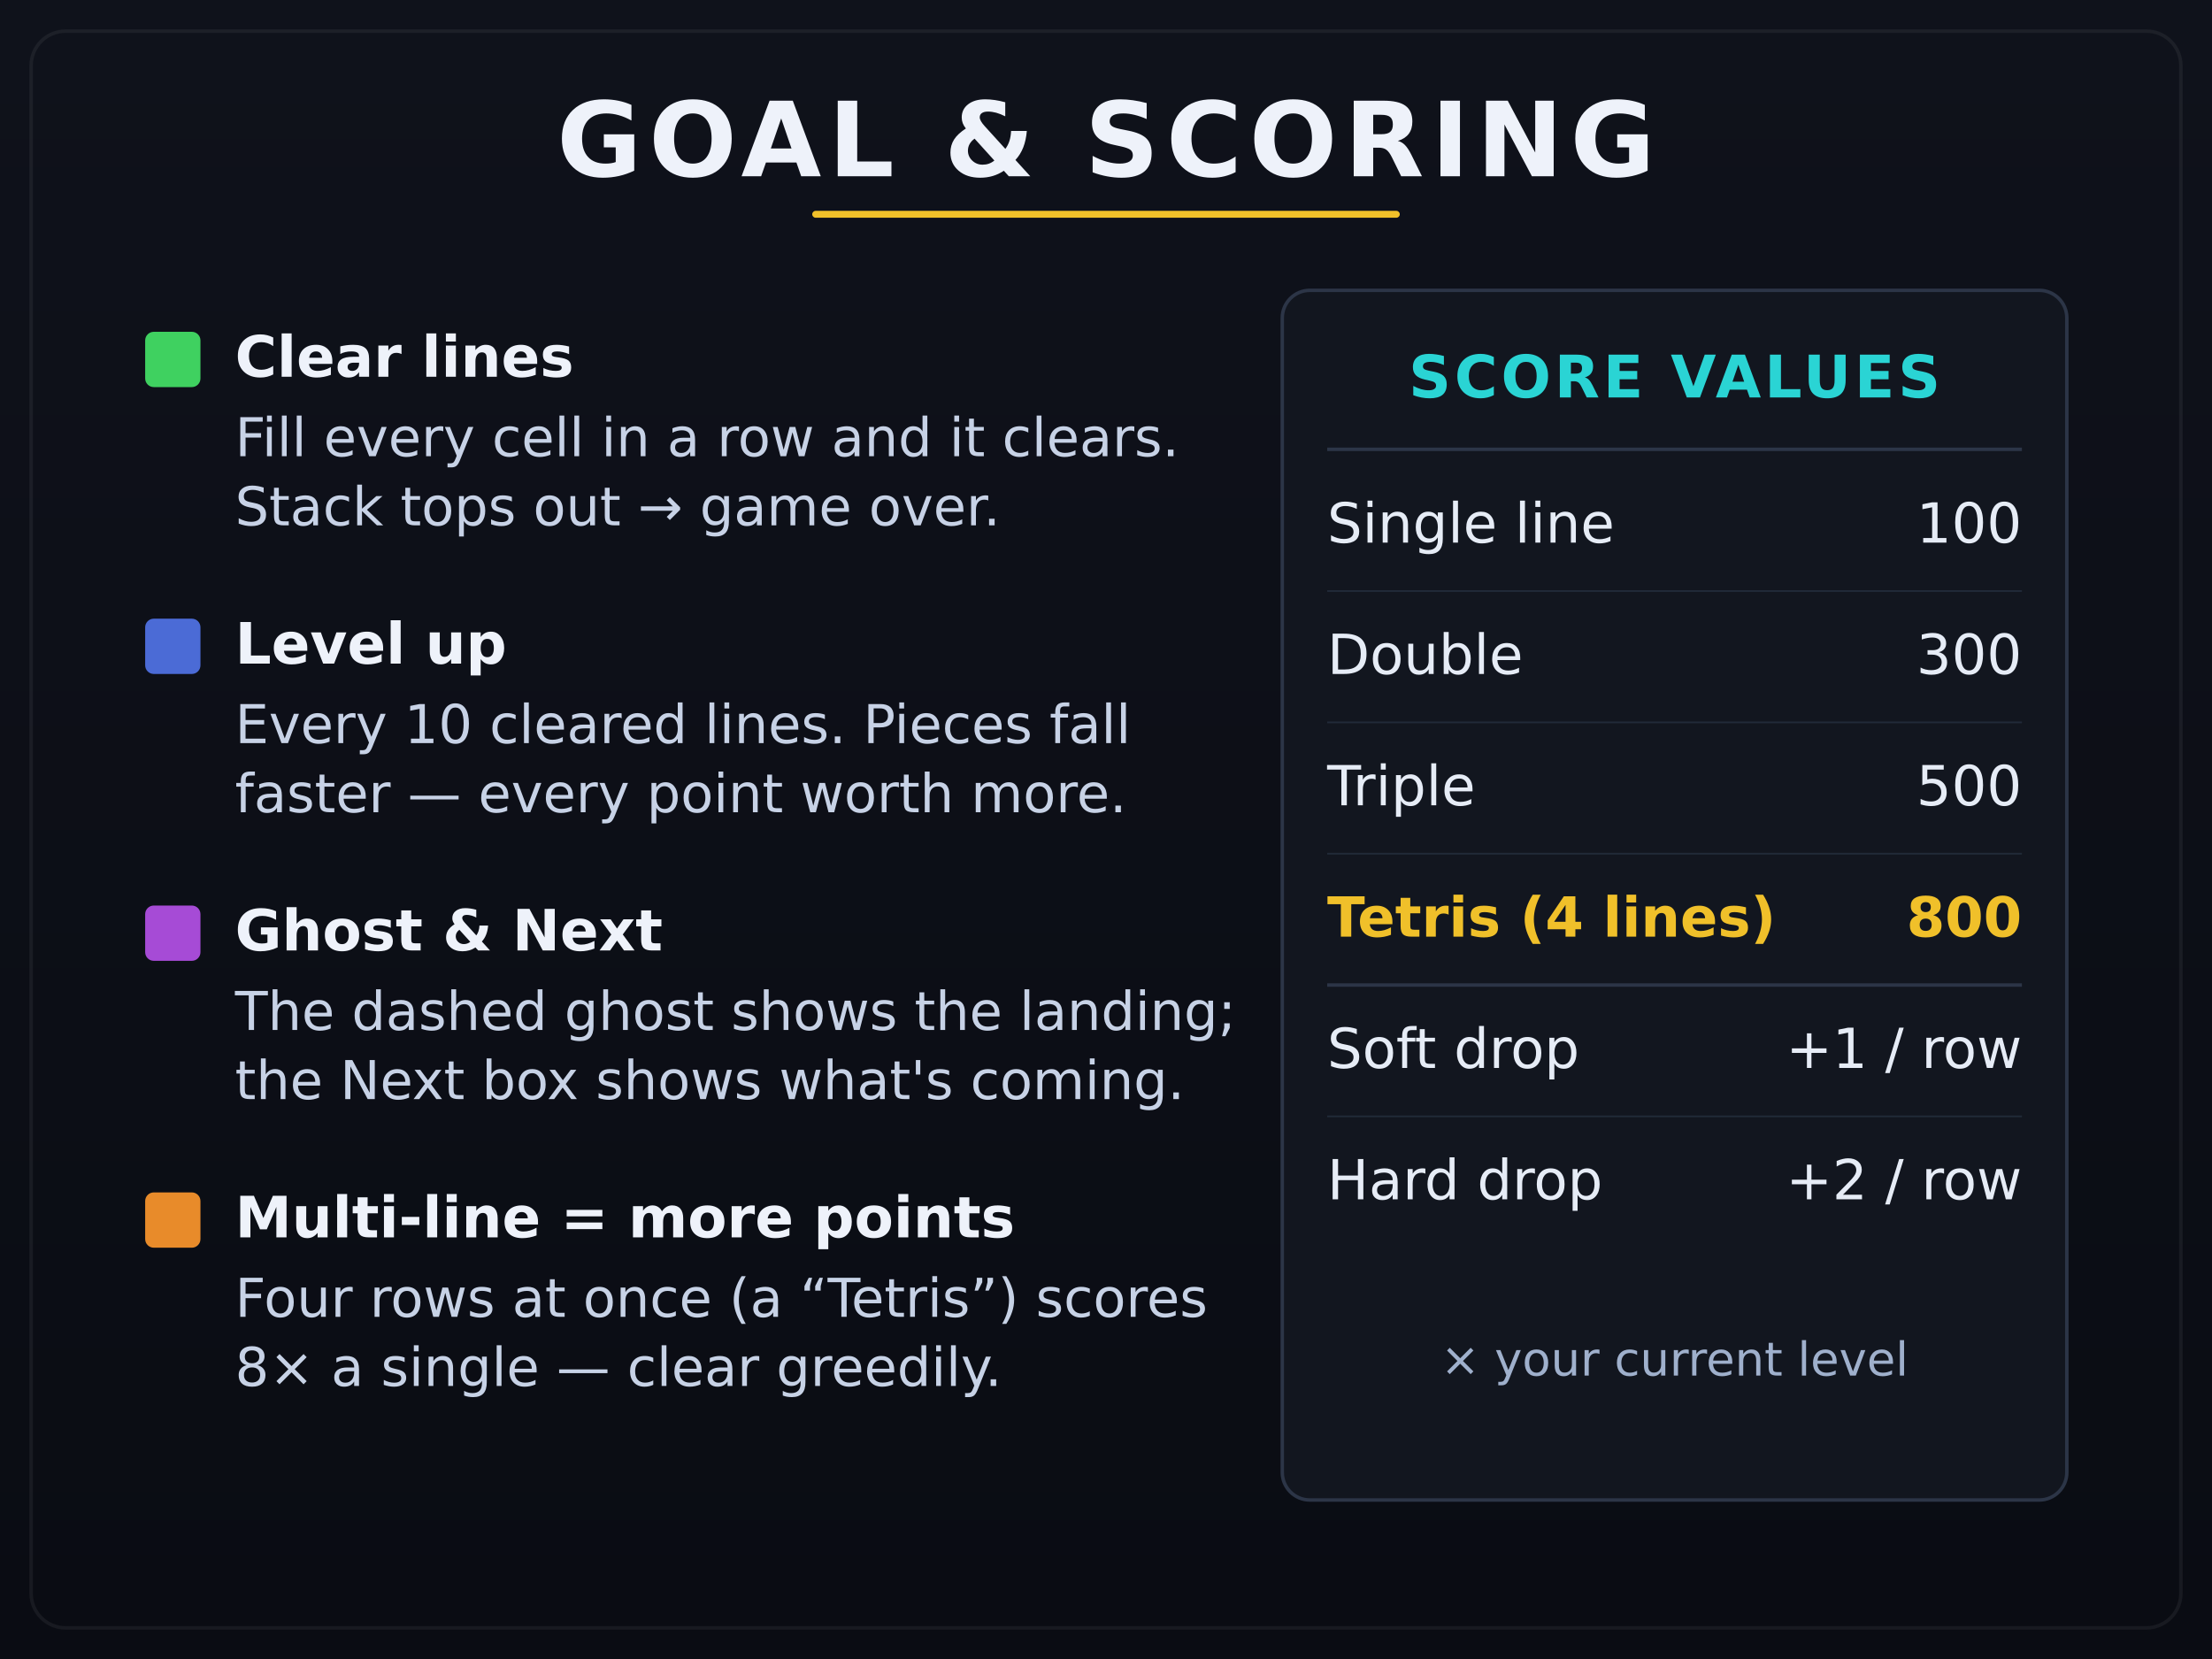
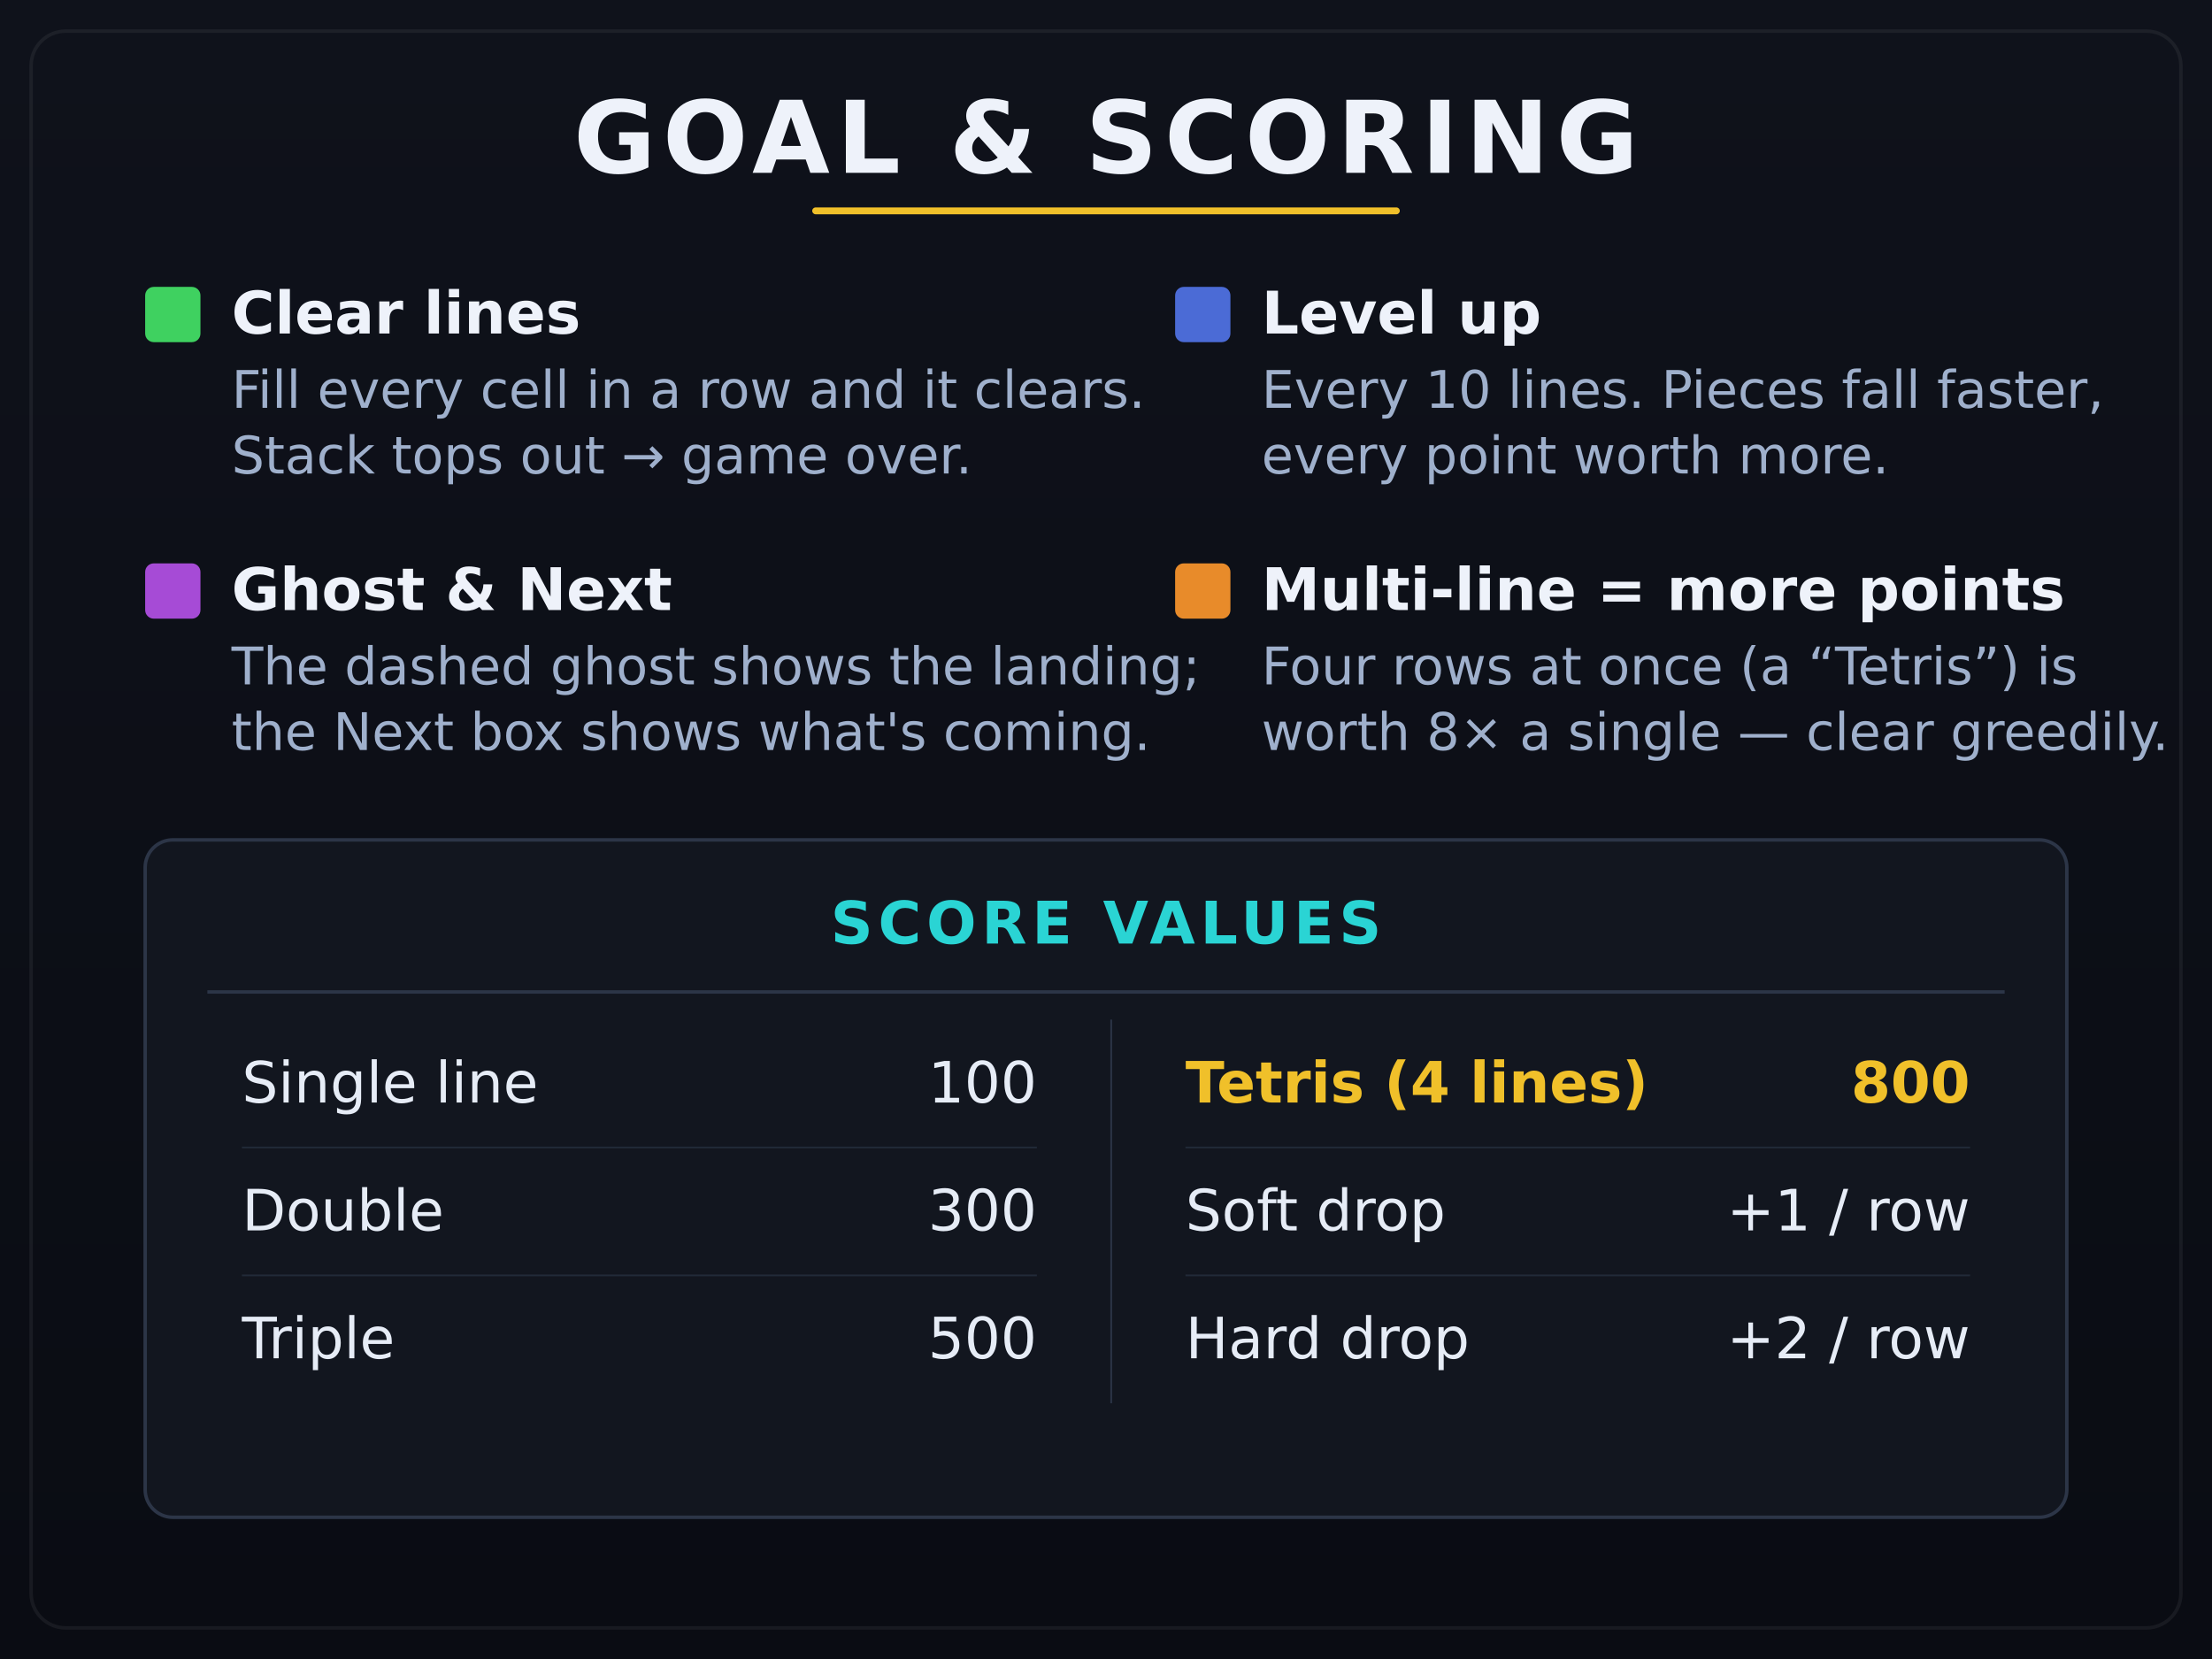
<svg xmlns="http://www.w3.org/2000/svg" width="1280" height="960" viewBox="0 0 1280 960" font-family="DejaVu Sans, 'Liberation Sans', sans-serif">
  <defs>
    <linearGradient id="bg" x1="0" y1="0" x2="0" y2="1">
      <stop offset="0" stop-color="#0f121b" />
      <stop offset="1" stop-color="#0a0c13" />
    </linearGradient>
  </defs>
  <rect width="1280" height="960" fill="url(#bg)" />
  <rect x="18" y="18" width="1244" height="924" rx="20" fill="none" stroke="#ffffff" stroke-opacity="0.06" stroke-width="2" />
-   <text x="640" y="102" text-anchor="middle" font-size="60" font-weight="700" fill="#eef2fa" letter-spacing="4">GOAL &amp; SCORING</text>
-   <rect x="470" y="122" width="340" height="4" rx="2" fill="#f0c02a" />
-   <g font-size="31" fill="#c7d2e6">
-     <g transform="translate(84 222)">
+   <text x="640" y="100" text-anchor="middle" font-size="58" font-weight="700" fill="#eef2fa" letter-spacing="4">GOAL &amp; SCORING</text>
+   <rect x="470" y="120" width="340" height="4" rx="2" fill="#f0c02a" />
+   <g font-size="30" fill="#c7d2e6">
+     <g transform="translate(84 196)">
      <rect x="0" y="-30" width="32" height="32" rx="5" fill="#3fd160" />
-       <text x="52" y="-4" font-size="33" font-weight="700" fill="#eef2fa">Clear lines</text>
-       <text x="52" y="42">Fill every cell in a row and it clears.</text>
-       <text x="52" y="82">Stack tops out → game over.</text>
+       <text x="50" y="-3" font-size="34" font-weight="700" fill="#eef2fa">Clear lines</text>
+       <text x="50" y="40" fill="#9fb0cc">Fill every cell in a row and it clears.</text>
+       <text x="50" y="78" fill="#9fb0cc">Stack tops out → game over.</text>
    </g>
-     <g transform="translate(84 388)">
+     <g transform="translate(680 196)">
      <rect x="0" y="-30" width="32" height="32" rx="5" fill="#4b6bd6" />
-       <text x="52" y="-4" font-size="33" font-weight="700" fill="#eef2fa">Level up</text>
-       <text x="52" y="42">Every 10 cleared lines. Pieces fall</text>
-       <text x="52" y="82">faster — every point worth more.</text>
+       <text x="50" y="-3" font-size="34" font-weight="700" fill="#eef2fa">Level up</text>
+       <text x="50" y="40" fill="#9fb0cc">Every 10 lines. Pieces fall faster,</text>
+       <text x="50" y="78" fill="#9fb0cc">every point worth more.</text>
    </g>
-     <g transform="translate(84 554)">
+     <g transform="translate(84 356)">
      <rect x="0" y="-30" width="32" height="32" rx="5" fill="#a64bd6" />
-       <text x="52" y="-4" font-size="33" font-weight="700" fill="#eef2fa">Ghost &amp; Next</text>
-       <text x="52" y="42">The dashed ghost shows the landing;</text>
-       <text x="52" y="82">the Next box shows what's coming.</text>
+       <text x="50" y="-3" font-size="34" font-weight="700" fill="#eef2fa">Ghost &amp; Next</text>
+       <text x="50" y="40" fill="#9fb0cc">The dashed ghost shows the landing;</text>
+       <text x="50" y="78" fill="#9fb0cc">the Next box shows what's coming.</text>
    </g>
-     <g transform="translate(84 720)">
+     <g transform="translate(680 356)">
      <rect x="0" y="-30" width="32" height="32" rx="5" fill="#e88b2a" />
-       <text x="52" y="-4" font-size="33" font-weight="700" fill="#eef2fa">Multi-line = more points</text>
-       <text x="52" y="42">Four rows at once (a “Tetris”) scores</text>
-       <text x="52" y="82">8× a single — clear greedily.</text>
+       <text x="50" y="-3" font-size="34" font-weight="700" fill="#eef2fa">Multi-line = more points</text>
+       <text x="50" y="40" fill="#9fb0cc">Four rows at once (a “Tetris”) is</text>
+       <text x="50" y="78" fill="#9fb0cc">worth 8× a single — clear greedily.</text>
    </g>
  </g>
-   <g transform="translate(742 168)">
-     <rect x="0" y="0" width="454" height="700" rx="16" fill="#12161f" stroke="#2c3547" stroke-width="2" />
-     <text x="227" y="62" text-anchor="middle" font-size="34" font-weight="700" fill="#2ad4d4" letter-spacing="2">SCORE VALUES</text>
-     <g font-size="32" fill="#e6ecf6">
-       <line x1="26" y1="92" x2="428" y2="92" stroke="#2c3547" stroke-width="2" />
-       <text x="26" y="146">Single line</text>
-       <text x="428" y="146" text-anchor="end">100</text>
-       <line x1="26" y1="174" x2="428" y2="174" stroke="#212a38" stroke-width="1" />
-       <text x="26" y="222">Double</text>
-       <text x="428" y="222" text-anchor="end">300</text>
-       <line x1="26" y1="250" x2="428" y2="250" stroke="#212a38" stroke-width="1" />
-       <text x="26" y="298">Triple</text>
-       <text x="428" y="298" text-anchor="end">500</text>
-       <line x1="26" y1="326" x2="428" y2="326" stroke="#212a38" stroke-width="1" />
-       <text x="26" y="374" fill="#f0c02a" font-weight="700">Tetris (4 lines)</text>
-       <text x="428" y="374" text-anchor="end" fill="#f0c02a" font-weight="700">800</text>
-       <line x1="26" y1="402" x2="428" y2="402" stroke="#2c3547" stroke-width="2" />
-       <text x="26" y="450">Soft drop</text>
-       <text x="428" y="450" text-anchor="end">+1 / row</text>
-       <line x1="26" y1="478" x2="428" y2="478" stroke="#212a38" stroke-width="1" />
-       <text x="26" y="526">Hard drop</text>
-       <text x="428" y="526" text-anchor="end">+2 / row</text>
-     </g>
-     <text x="227" y="628" text-anchor="middle" font-size="27" fill="#9fb0cc">× your current level</text>
+   <rect x="84" y="486" width="1112" height="392" rx="16" fill="#12161f" stroke="#2c3547" stroke-width="2" />
+   <text x="640" y="546" text-anchor="middle" font-size="34" font-weight="700" fill="#2ad4d4" letter-spacing="3">SCORE VALUES</text>
+   <line x1="120" y1="574" x2="1160" y2="574" stroke="#2c3547" stroke-width="2" />
+   <g font-size="33" fill="#e6ecf6">
+     <text x="140" y="638">Single line</text>
+     <text x="600" y="638" text-anchor="end">100</text>
+     <line x1="140" y1="664" x2="600" y2="664" stroke="#212a38" stroke-width="1" />
+     <text x="140" y="712">Double</text>
+     <text x="600" y="712" text-anchor="end">300</text>
+     <line x1="140" y1="738" x2="600" y2="738" stroke="#212a38" stroke-width="1" />
+     <text x="140" y="786">Triple</text>
+     <text x="600" y="786" text-anchor="end">500</text>
+     <text x="686" y="638" fill="#f0c02a" font-weight="700">Tetris (4 lines)</text>
+     <text x="1140" y="638" text-anchor="end" fill="#f0c02a" font-weight="700">800</text>
+     <line x1="686" y1="664" x2="1140" y2="664" stroke="#212a38" stroke-width="1" />
+     <text x="686" y="712">Soft drop</text>
+     <text x="1140" y="712" text-anchor="end">+1 / row</text>
+     <line x1="686" y1="738" x2="1140" y2="738" stroke="#212a38" stroke-width="1" />
+     <text x="686" y="786">Hard drop</text>
+     <text x="1140" y="786" text-anchor="end">+2 / row</text>
  </g>
+   <line x1="643" y1="590" x2="643" y2="812" stroke="#2c3547" stroke-width="1" />
</svg>
